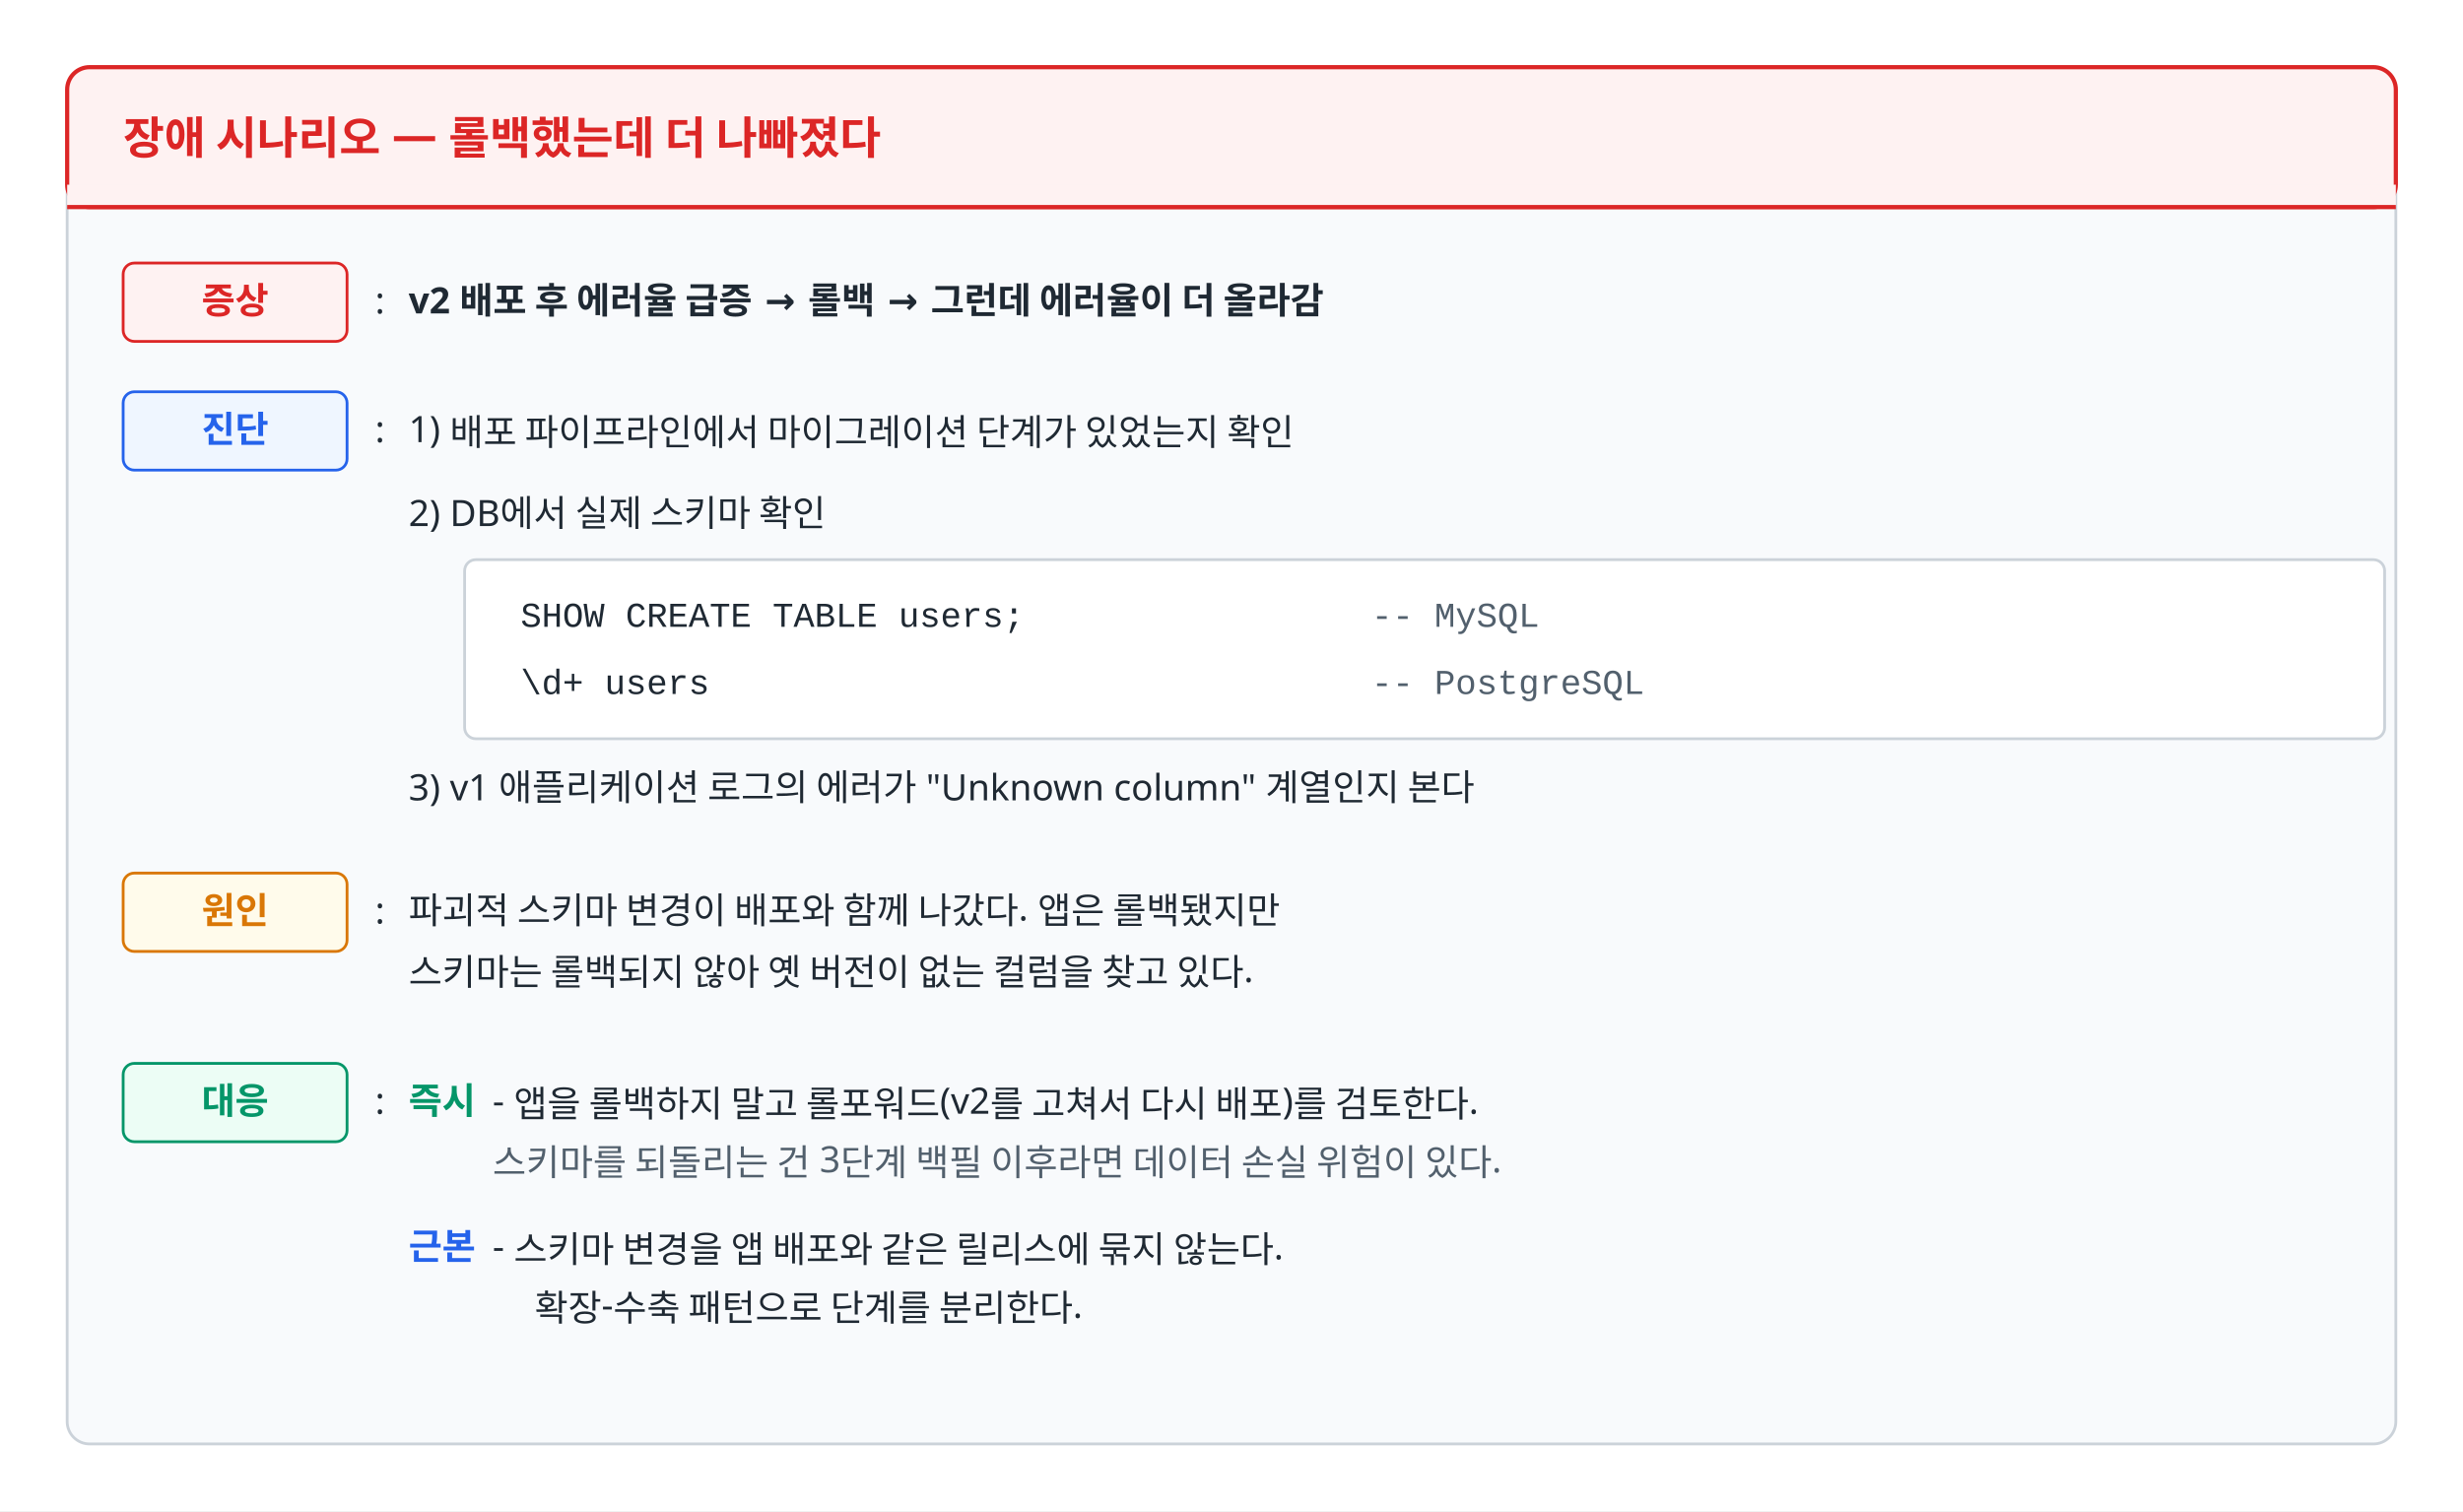
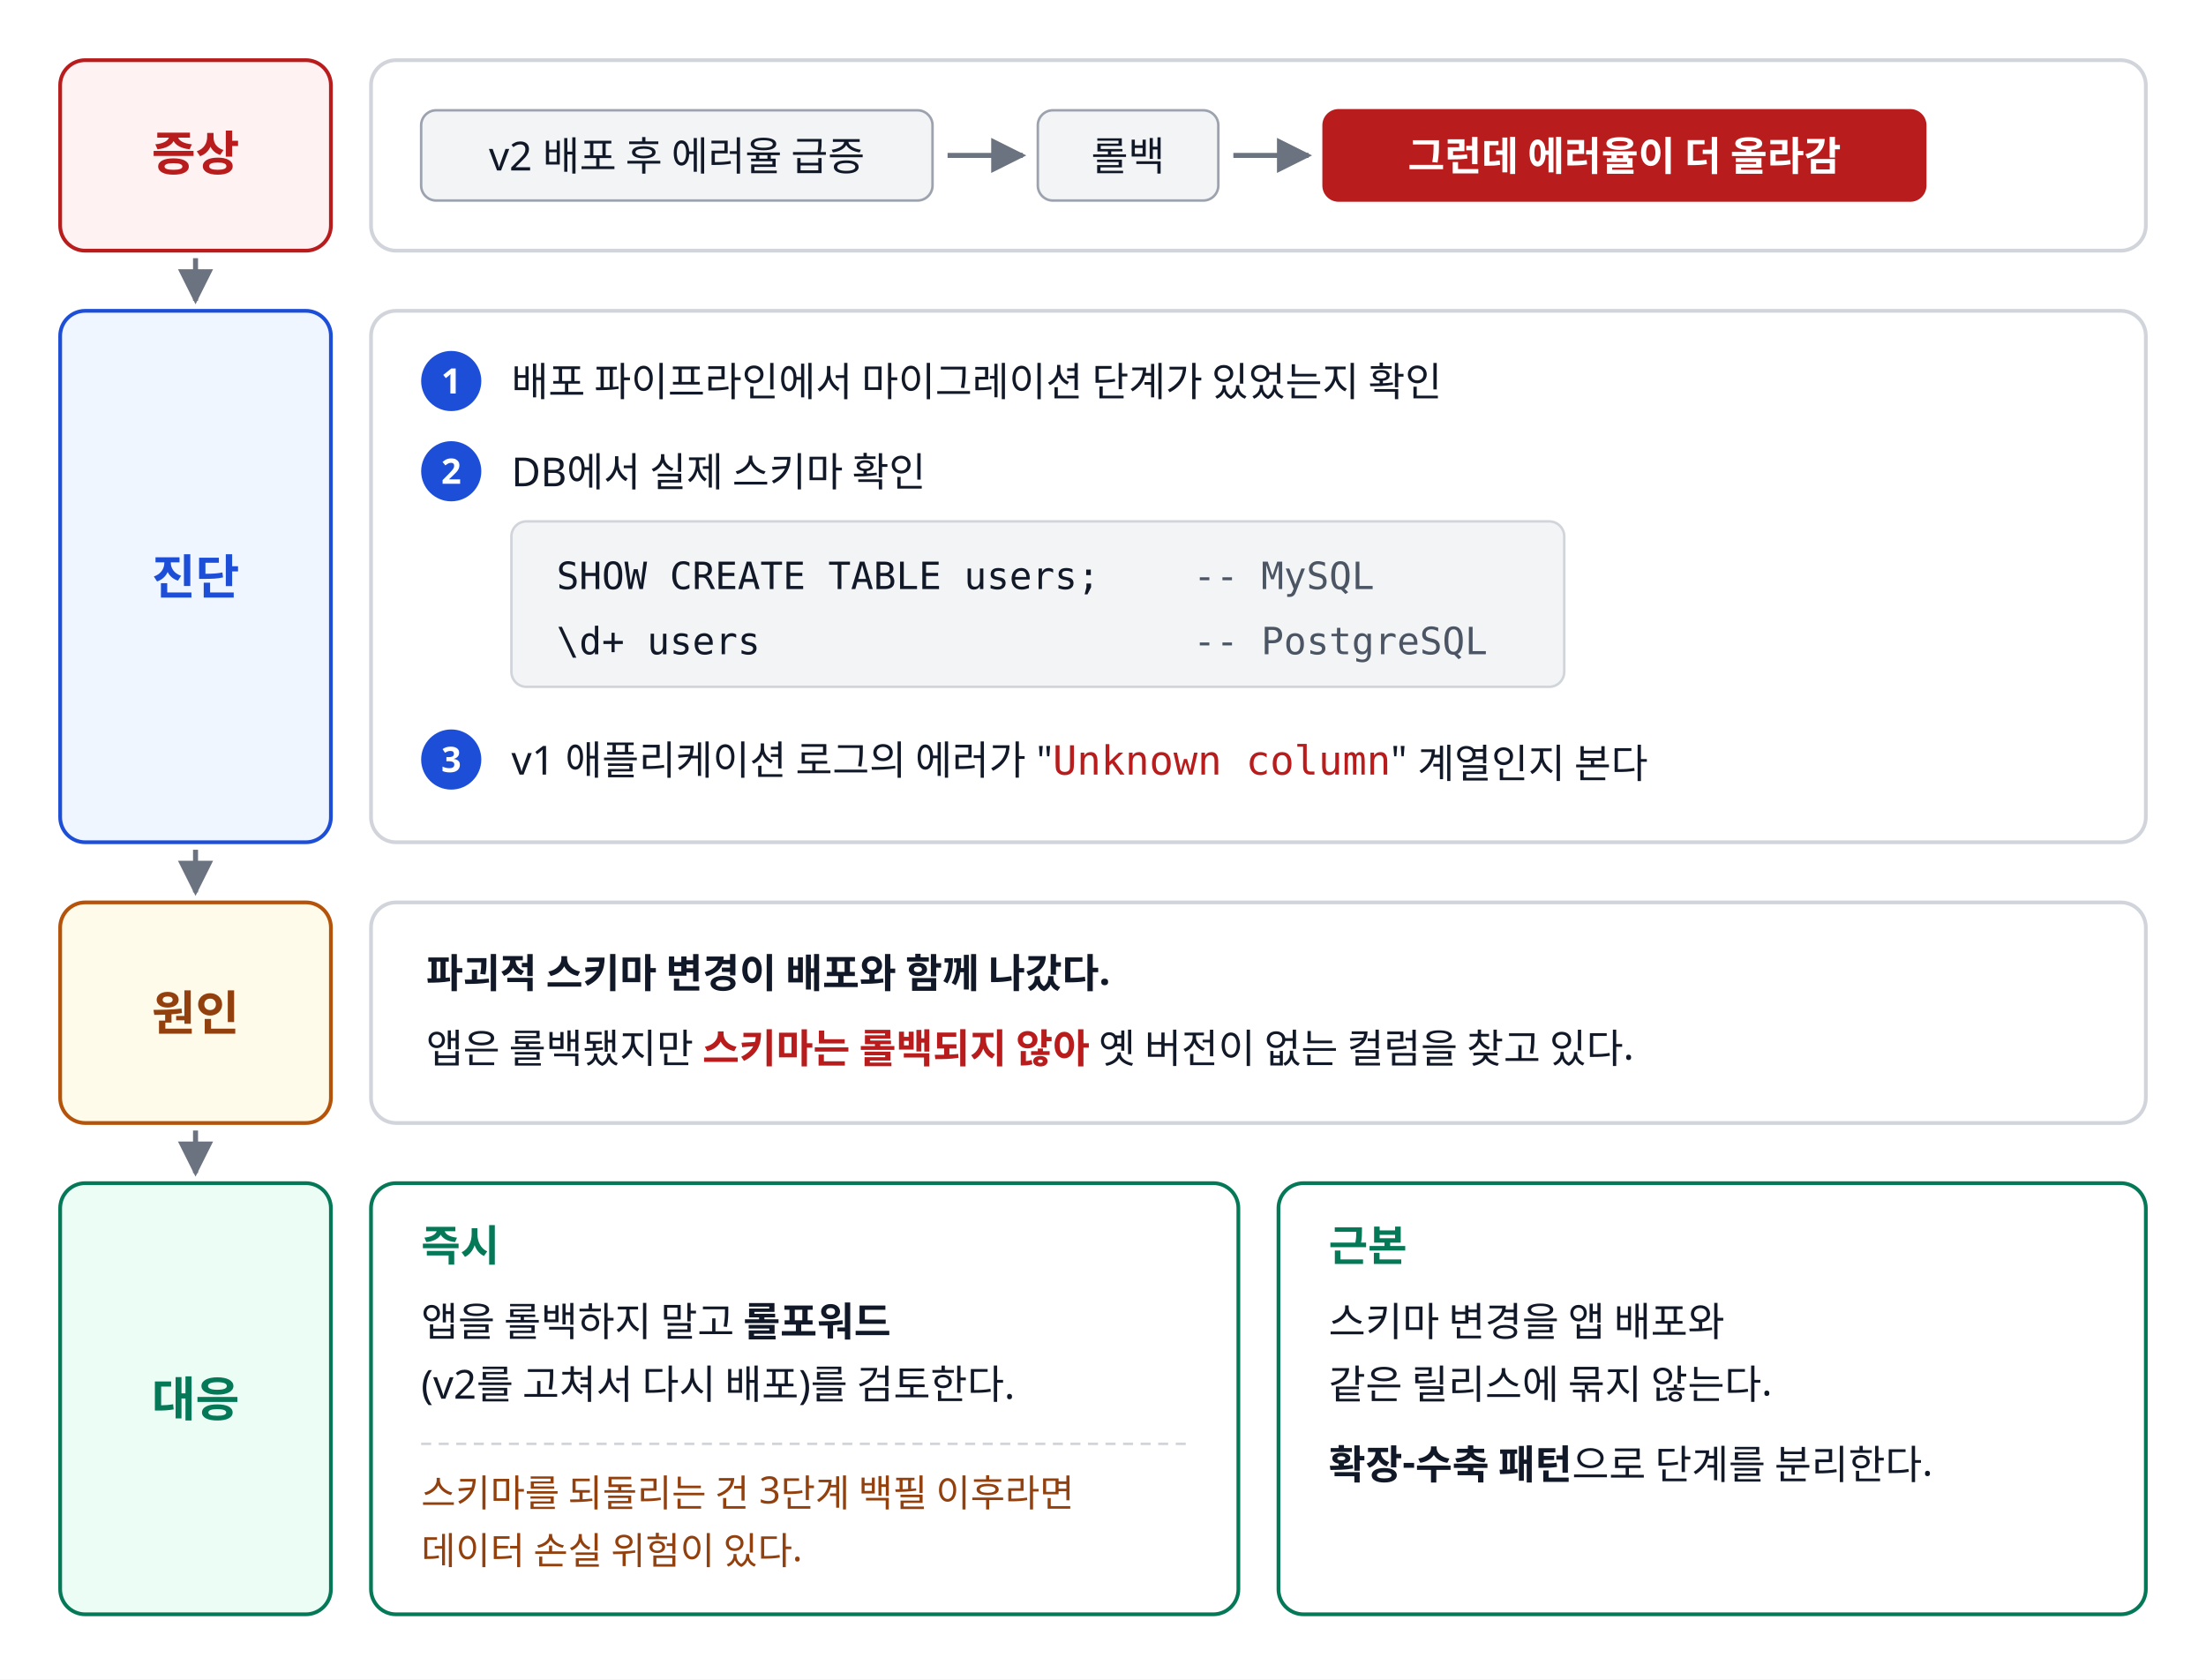
- <svg xmlns="http://www.w3.org/2000/svg" viewBox="0 0 880 540" width="880" height="540" font-family="'Malgun Gothic','Apple SD Gothic Neo','Noto Sans KR','Segoe UI',sans-serif" role="img" aria-labelledby="t d">
-   <rect width="880" height="540" fill="#ffffff" />
-   <rect x="24" y="24" width="832" height="492" rx="8" fill="#f8fafc" stroke="#cbd2d9" stroke-width="1" />
-   <rect x="24" y="24" width="832" height="50" rx="8" fill="#fef2f2" stroke="#dc2626" stroke-width="1.5" />
-   <rect x="24" y="66" width="832" height="8" fill="#fef2f2" />
-   <line x1="24" y1="74" x2="856" y2="74" stroke="#dc2626" stroke-width="1.5" />
-   <text x="44" y="55" font-size="16" font-weight="bold" fill="#dc2626">장애 시나리오 — 롤백했는데 더 나빠졌다</text>
-   <rect x="44" y="94" width="80" height="28" rx="4" fill="#fef2f2" stroke="#dc2626" stroke-width="1" />
-   <text x="84" y="112" font-size="13" font-weight="bold" fill="#dc2626" text-anchor="middle">증상</text>
-   <text x="134" y="112" font-size="13" fill="#1f2933">:</text>
-   <text x="146" y="112" font-size="13" fill="#1f2933" font-weight="bold">v2 배포 후 에러율 급증 → 롤백 → 그런데 에러율이 더 올라감</text>
-   <rect x="44" y="140" width="80" height="28" rx="4" fill="#eff6ff" stroke="#2563eb" stroke-width="1" />
-   <text x="84" y="158" font-size="13" font-weight="bold" fill="#2563eb" text-anchor="middle">진단</text>
-   <text x="134" y="158" font-size="13" fill="#1f2933">:</text>
-   <text x="146" y="158" font-size="13" fill="#1f2933">1) 배포 파이프라인에서 마이그레이션 단계가 있었는지 확인</text>
-   <text x="146" y="188" font-size="13" fill="#1f2933">2) DB에서 실제 스키마 확인</text>
-   <rect x="166" y="200" width="686" height="64" rx="4" fill="#ffffff" stroke="#cbd2d9" stroke-width="1" />
-   <text x="186" y="224" font-size="12.5" font-family="'Consolas', 'Courier New', monospace" fill="#1f2933">SHOW CREATE TABLE users;</text>
-   <text x="490" y="224" font-size="12.5" font-family="'Consolas', 'Courier New', monospace" fill="#52606d">-- MySQL</text>
-   <text x="186" y="248" font-size="12.5" font-family="'Consolas', 'Courier New', monospace" fill="#1f2933">\d+ users</text>
-   <text x="490" y="248" font-size="12.5" font-family="'Consolas', 'Courier New', monospace" fill="#52606d">-- PostgreSQL</text>
-   <text x="146" y="286" font-size="13" fill="#1f2933">3) v1 애플리케이션 로그의 에러가 "Unknown column" 계열인지 본다</text>
-   <rect x="44" y="312" width="80" height="28" rx="4" fill="#fffbeb" stroke="#d97706" stroke-width="1" />
-   <text x="84" y="330" font-size="13" font-weight="bold" fill="#d97706" text-anchor="middle">원인</text>
-   <text x="134" y="330" font-size="13" fill="#1f2933">:</text>
-   <text x="146" y="330" font-size="13" fill="#1f2933">파괴적 스키마 변경이 배포와 함께 나갔다. 앱은 롤백됐지만</text>
-   <text x="146" y="352" font-size="13" fill="#1f2933">스키마는 롤백되지 않아 옛 버전이 없는 컬럼을 찾고 있다.</text>
-   <rect x="44" y="380" width="80" height="28" rx="4" fill="#ecfdf5" stroke="#059669" stroke-width="1" />
-   <text x="84" y="398" font-size="13" font-weight="bold" fill="#059669" text-anchor="middle">대응</text>
-   <text x="134" y="398" font-size="13" fill="#1f2933">:</text>
-   <text x="146" y="398" font-size="13" font-weight="bold" fill="#059669">즉시</text>
-   <text x="176" y="398" font-size="13" fill="#1f2933">- 앱을 롤백하지 말고 롤포워드(v2를 고쳐서 다시 배포)를 검토한다.</text>
-   <text x="176" y="420" font-size="13" fill="#52606d">스키마를 되돌리는 건 3단계 백필 이후라면 데이터 손실 위험이 있다.</text>
-   <text x="146" y="450" font-size="13" font-weight="bold" fill="#2563eb">근본</text>
-   <text x="176" y="450" font-size="13" fill="#1f2933">- 스키마 변경을 앱 배포와 같은 릴리스에 묶지 않는다.</text>
-   <text x="191" y="472" font-size="13" fill="#1f2933">확장-수축 패턴으로 단계를 분리한다.</text>
+ <svg xmlns="http://www.w3.org/2000/svg" viewBox="0 0 880 670" width="880" height="670" font-family="'Malgun Gothic','Apple SD Gothic Neo','Noto Sans KR','Segoe UI',sans-serif" role="img" aria-labelledby="t d">
+   <defs>
+     <marker id="ah" viewBox="0 0 10 10" refX="9" refY="5" markerWidth="7" markerHeight="7" orient="auto-start-reverse">
+       <path d="M0,0 L10,5 L0,10 z" fill="#6b7280" />
+     </marker>
+   </defs>
+   <rect width="880" height="670" fill="#ffffff" />
+   <line x1="78" y1="103" x2="78" y2="120" stroke="#6b7280" stroke-width="2" marker-end="url(#ah)" />
+   <line x1="78" y1="339" x2="78" y2="356" stroke="#6b7280" stroke-width="2" marker-end="url(#ah)" />
+   <line x1="78" y1="451" x2="78" y2="468" stroke="#6b7280" stroke-width="2" marker-end="url(#ah)" />
+   <rect x="24" y="24" width="108" height="76" rx="10" fill="#fef2f2" stroke="#b91c1c" stroke-width="1.5" />
+   <text x="78" y="68" font-size="19" font-weight="bold" fill="#b91c1c" text-anchor="middle">증상</text>
+   <rect x="148" y="24" width="708" height="76" rx="10" fill="#ffffff" stroke="#d1d5db" stroke-width="1.5" />
+   <rect x="168" y="44" width="204" height="36" rx="6" fill="#f3f4f6" stroke="#9ca3af" stroke-width="1" />
+   <text x="270" y="68" font-size="16" fill="#111827" text-anchor="middle">v2 배포 후 에러율 급증</text>
+   <line x1="378" y1="62" x2="408" y2="62" stroke="#6b7280" stroke-width="2" marker-end="url(#ah)" />
+   <rect x="414" y="44" width="72" height="36" rx="6" fill="#f3f4f6" stroke="#9ca3af" stroke-width="1" />
+   <text x="450" y="68" font-size="16" fill="#111827" text-anchor="middle">롤백</text>
+   <line x1="492" y1="62" x2="522" y2="62" stroke="#6b7280" stroke-width="2" marker-end="url(#ah)" />
+   <rect x="528" y="44" width="240" height="36" rx="6" fill="#b91c1c" stroke="#b91c1c" stroke-width="1" />
+   <text x="648" y="68" font-size="16" font-weight="bold" fill="#ffffff" text-anchor="middle">그런데 에러율이 더 올라감</text>
+   <rect x="24" y="124" width="108" height="212" rx="10" fill="#eff6ff" stroke="#1d4ed8" stroke-width="1.5" />
+   <text x="78" y="237" font-size="19" font-weight="bold" fill="#1d4ed8" text-anchor="middle">진단</text>
+   <rect x="148" y="124" width="708" height="212" rx="10" fill="#ffffff" stroke="#d1d5db" stroke-width="1.5" />
+   <circle cx="180" cy="152" r="12" fill="#1d4ed8" />
+   <text x="180" y="157" font-size="14" font-weight="bold" fill="#ffffff" text-anchor="middle">1</text>
+   <text x="204" y="158" font-size="16" fill="#111827">배포 파이프라인에서 마이그레이션 단계가 있었는지 확인</text>
+   <circle cx="180" cy="188" r="12" fill="#1d4ed8" />
+   <text x="180" y="193" font-size="14" font-weight="bold" fill="#ffffff" text-anchor="middle">2</text>
+   <text x="204" y="194" font-size="16" fill="#111827">DB에서 실제 스키마 확인</text>
+   <rect x="204" y="208" width="420" height="66" rx="6" fill="#f3f4f6" stroke="#d1d5db" stroke-width="1" />
+   <text x="222" y="235" font-size="15" font-family="Consolas,'D2Coding',Menlo,'Malgun Gothic',monospace" fill="#111827">SHOW CREATE TABLE users;</text>
+   <text x="476" y="235" font-size="15" font-family="Consolas,'D2Coding',Menlo,'Malgun Gothic',monospace" fill="#4b5563">-- MySQL</text>
+   <text x="222" y="261" font-size="15" font-family="Consolas,'D2Coding',Menlo,'Malgun Gothic',monospace" fill="#111827">\d+ users</text>
+   <text x="476" y="261" font-size="15" font-family="Consolas,'D2Coding',Menlo,'Malgun Gothic',monospace" fill="#4b5563">-- PostgreSQL</text>
+   <circle cx="180" cy="303" r="12" fill="#1d4ed8" />
+   <text x="180" y="308" font-size="14" font-weight="bold" fill="#ffffff" text-anchor="middle">3</text>
+   <text x="204" y="309" font-size="16" fill="#111827">v1 애플리케이션 로그의 에러가 "<tspan font-family="Consolas,'D2Coding',Menlo,'Malgun Gothic',monospace" fill="#b91c1c">Unknown column</tspan>" 계열인지 본다</text>
+   <rect x="24" y="360" width="108" height="88" rx="10" fill="#fffbeb" stroke="#b45309" stroke-width="1.5" />
+   <text x="78" y="411" font-size="19" font-weight="bold" fill="#92400e" text-anchor="middle">원인</text>
+   <rect x="148" y="360" width="708" height="88" rx="10" fill="#ffffff" stroke="#d1d5db" stroke-width="1.5" />
+   <text x="170" y="394" font-size="16" font-weight="bold" fill="#111827">파괴적 스키마 변경이 배포와 함께 나갔다.</text>
+   <text x="170" y="424" font-size="16" fill="#111827">앱은 롤백됐지만 <tspan font-weight="bold" fill="#b91c1c">스키마는 롤백되지 않아</tspan> 옛 버전이 없는 컬럼을 찾고 있다.</text>
+   <rect x="24" y="472" width="108" height="172" rx="10" fill="#ecfdf5" stroke="#047857" stroke-width="1.5" />
+   <text x="78" y="565" font-size="19" font-weight="bold" fill="#047857" text-anchor="middle">대응</text>
+   <rect x="148" y="472" width="346" height="172" rx="10" fill="#ffffff" stroke="#047857" stroke-width="1.5" />
+   <text x="168" y="503" font-size="17" font-weight="bold" fill="#047857">즉시</text>
+   <text x="168" y="533" font-size="16" fill="#111827">앱을 롤백하지 말고 <tspan font-weight="bold">롤포워드</tspan>
+   </text>
+   <text x="168" y="558" font-size="16" fill="#111827">(v2를 고쳐서 다시 배포)를 검토한다.</text>
+   <line x1="168" y1="576" x2="474" y2="576" stroke="#d1d5db" stroke-width="1" stroke-dasharray="4 3" />
+   <text x="168" y="601" font-size="15" fill="#92400e">스키마를 되돌리는 건 3단계 백필 이후라면</text>
+   <text x="168" y="624" font-size="15" fill="#92400e">데이터 손실 위험이 있다.</text>
+   <rect x="510" y="472" width="346" height="172" rx="10" fill="#ffffff" stroke="#047857" stroke-width="1.5" />
+   <text x="530" y="503" font-size="17" font-weight="bold" fill="#047857">근본</text>
+   <text x="530" y="533" font-size="16" fill="#111827">스키마 변경을 앱 배포와</text>
+   <text x="530" y="558" font-size="16" fill="#111827">같은 릴리스에 묶지 않는다.</text>
+   <text x="530" y="590" font-size="16" fill="#111827">
+     <tspan font-weight="bold">확장-수축 패턴</tspan>으로 단계를 분리한다.</text>
</svg>
